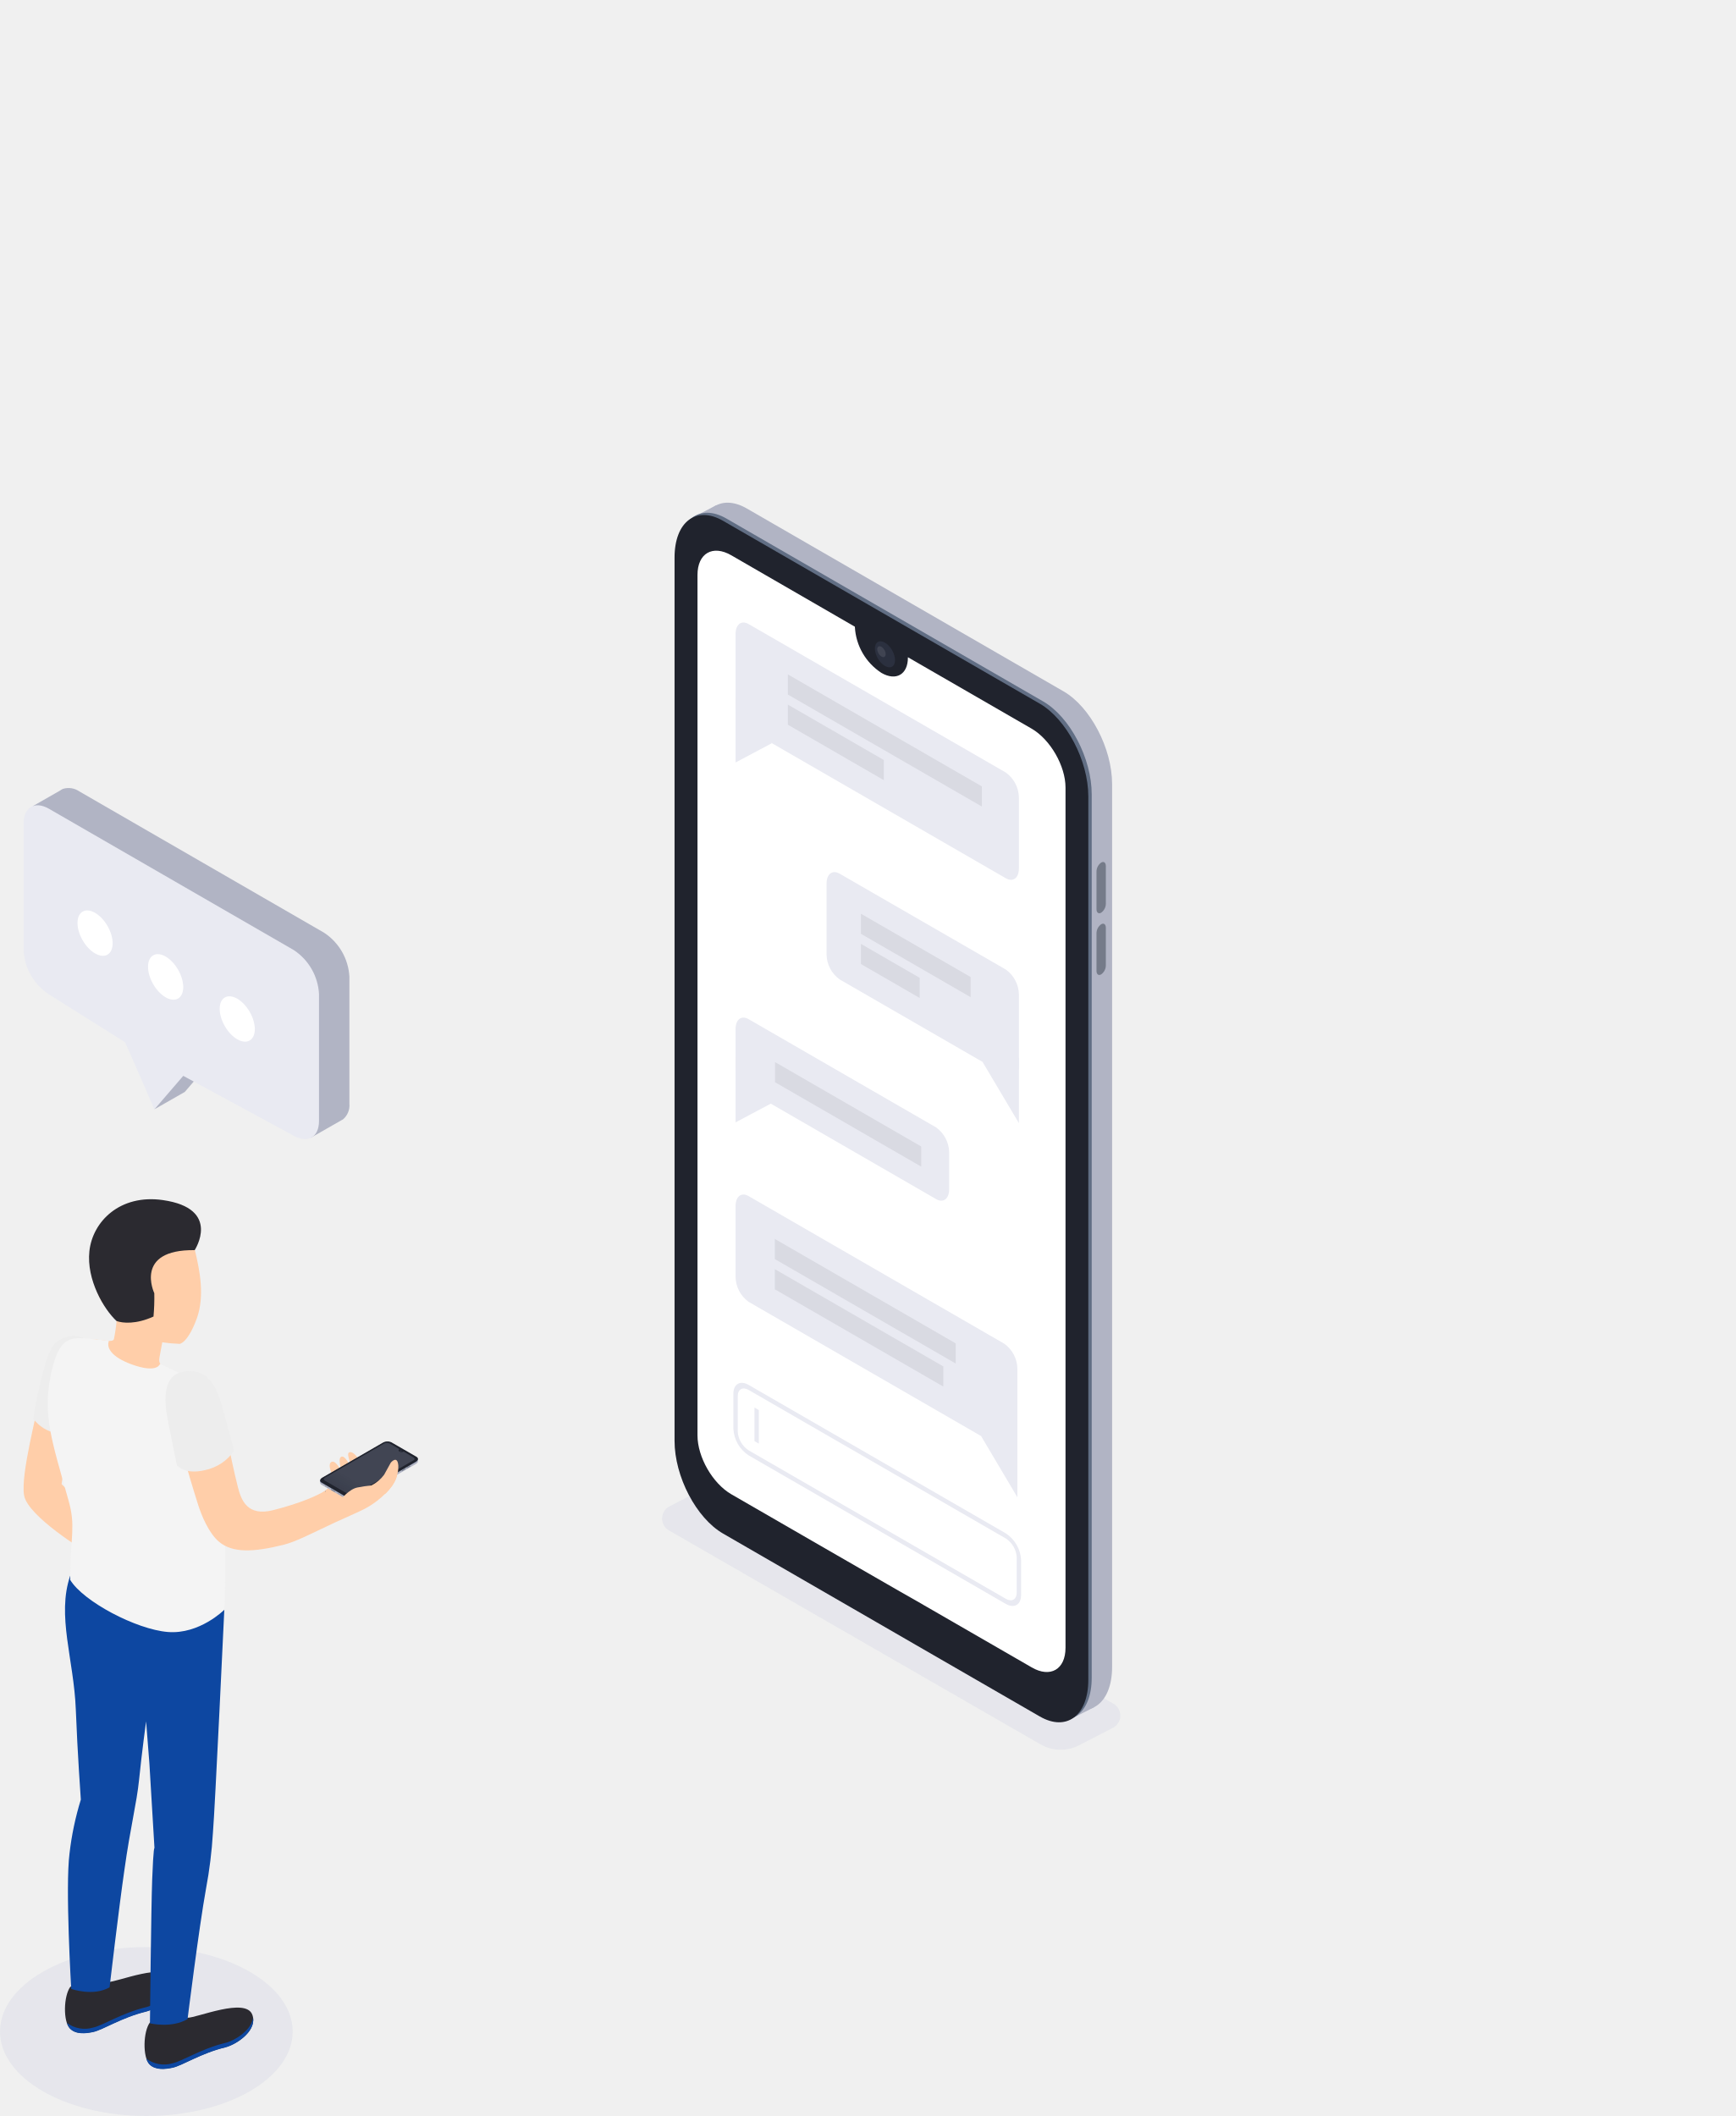
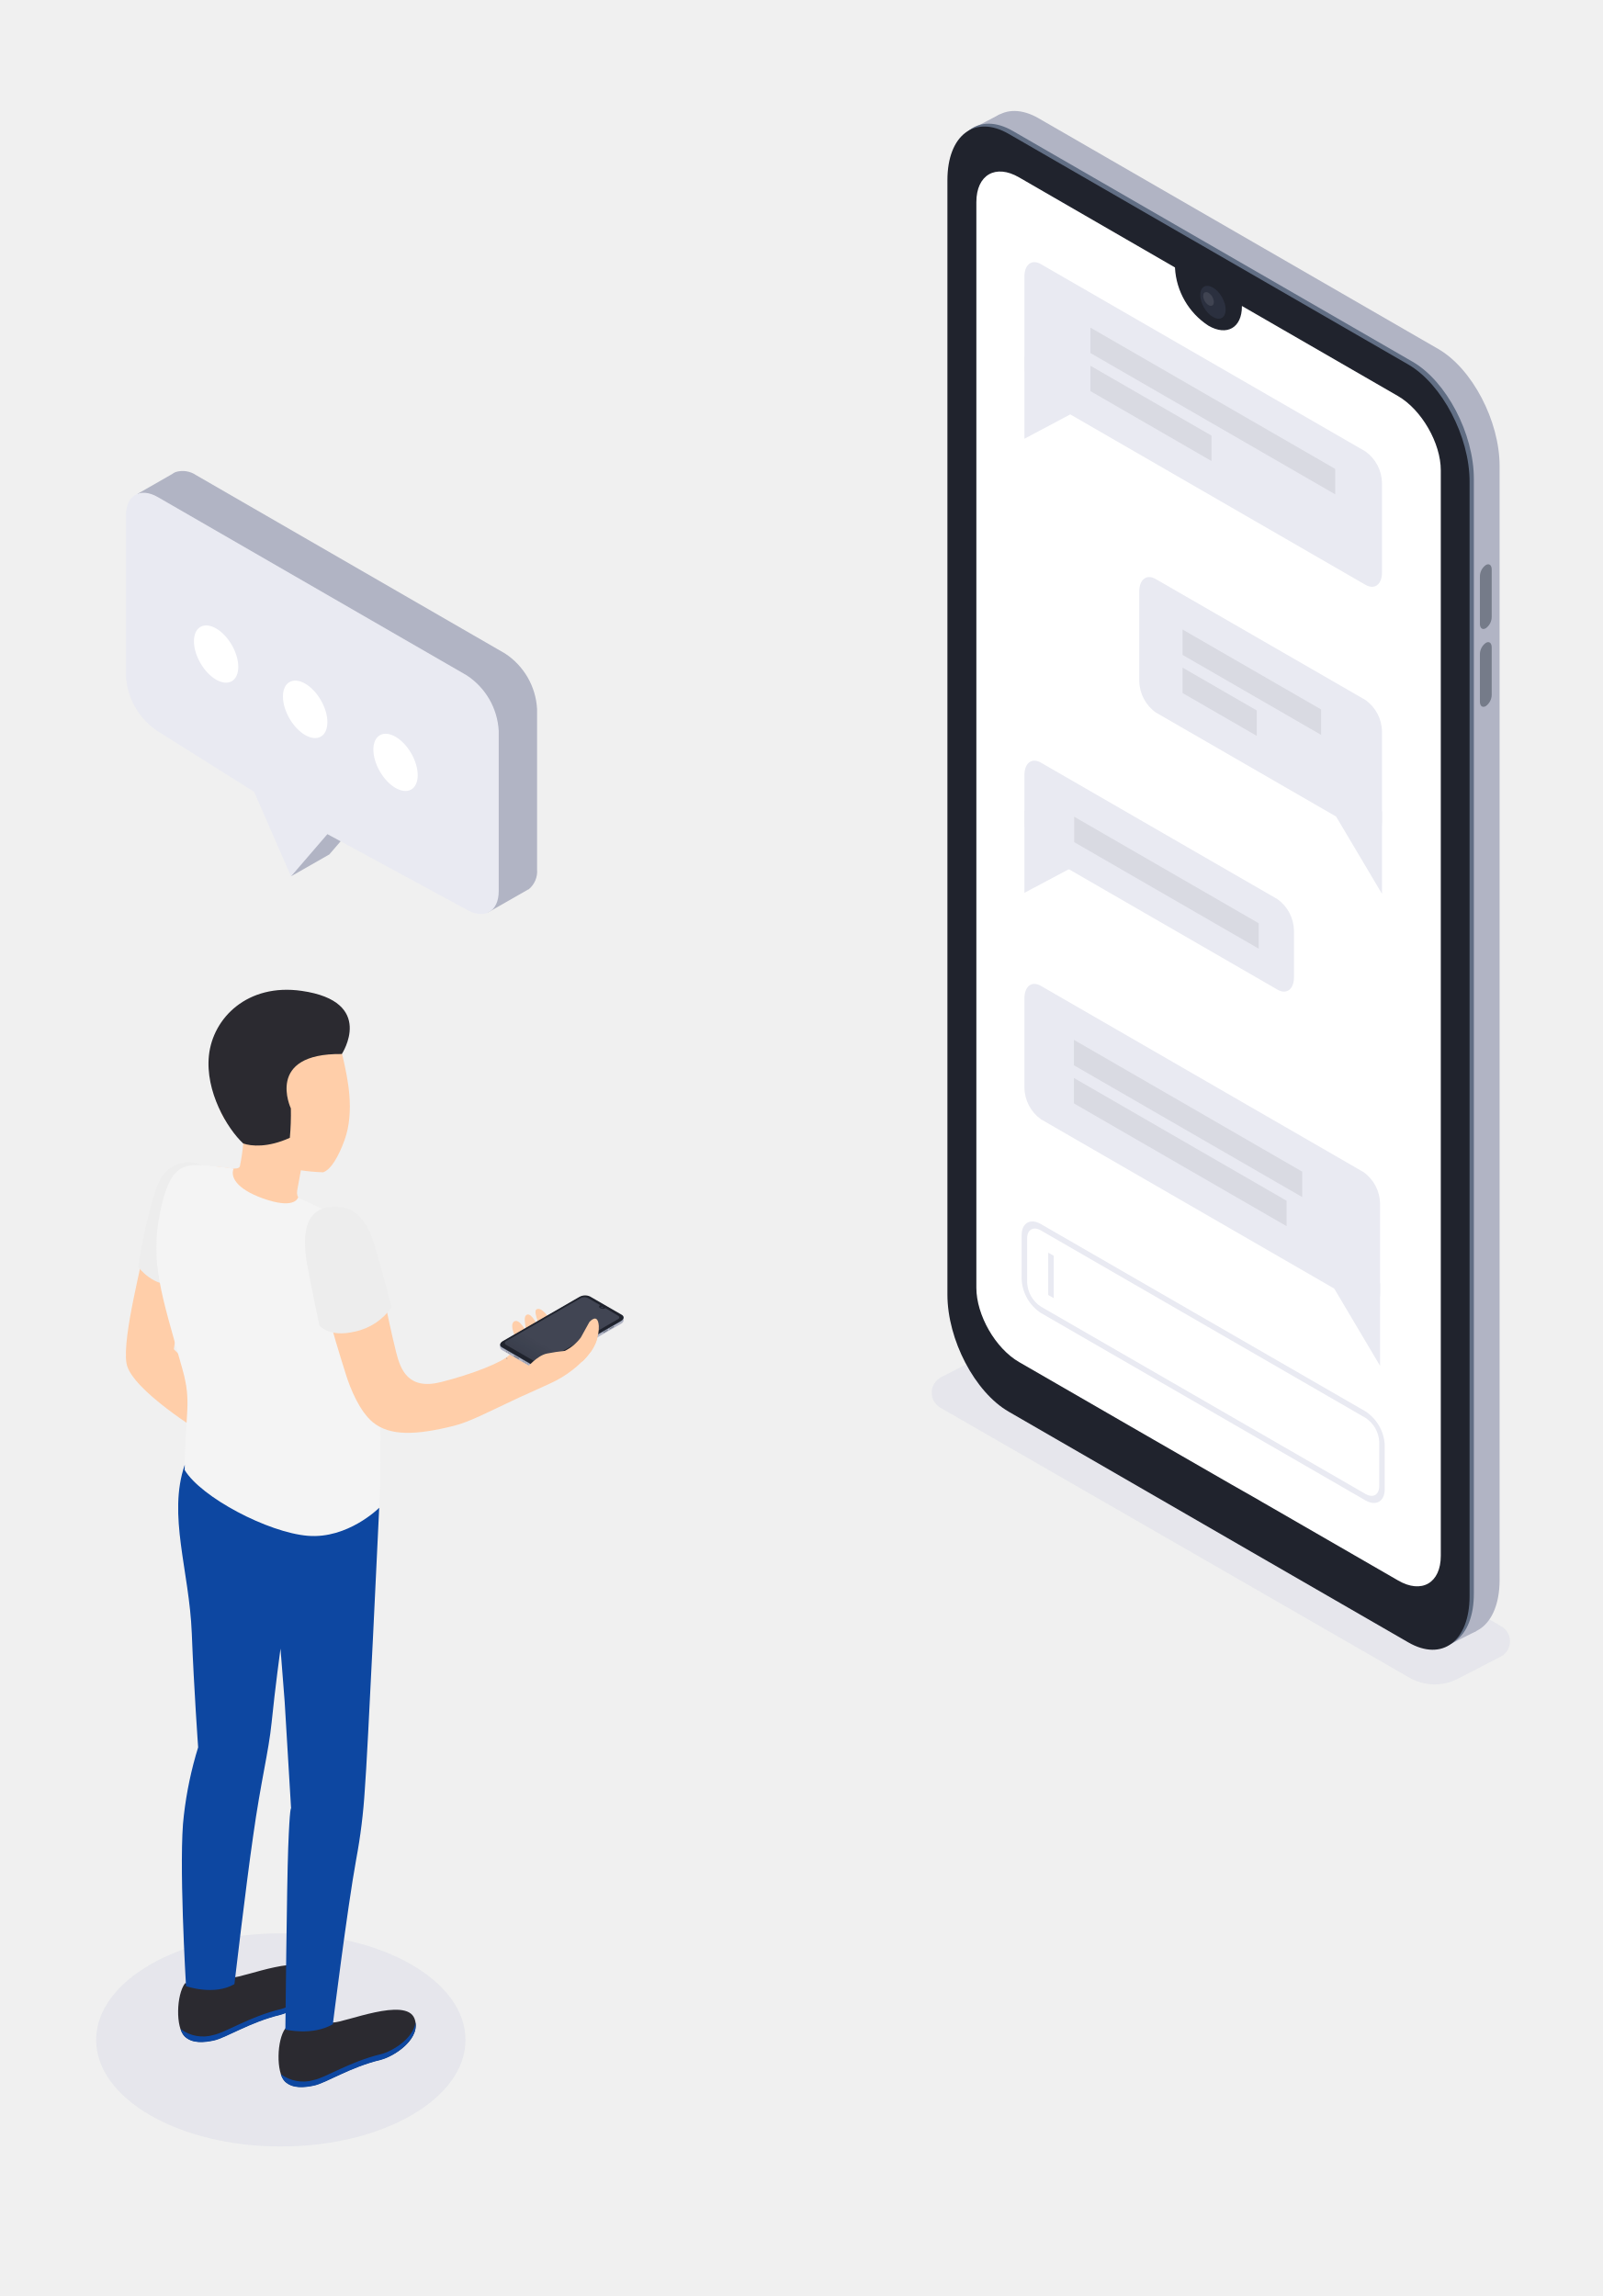
- <svg xmlns="http://www.w3.org/2000/svg" viewBox="0 0 410.07 500">
+ <svg xmlns="http://www.w3.org/2000/svg" width="300" height="430">
  <defs>
-     <style>
-             .cls-1 {
-                 fill: #d6d8e5;
-                 opacity: 0.4;
-             }
- 
-             .cls-2 {
-                 fill: #b1b4c4;
-             }
- 
-             .cls-3 {
-                 fill: #616e84;
-             }
- 
-             .cls-4 {
-                 fill: #20232d;
-             }
- 
-             .cls-5,
-             .cls-7 {
-                 fill: #fff;
-             }
- 
-             .cls-6 {
-                 fill: #2b303f;
-             }
- 
-             .cls-7 {
-                 opacity: 0.1;
-             }
- 
-             .cls-8 {
-                 fill: #757b89;
-             }
- 
-             .cls-9 {
-                 fill: #e9eaf2;
-             }
- 
-             .cls-10 {
-                 fill: #d9dae2;
-             }
- 
-             .cls-11 {
-                 fill: #38226d;
-             }
- 
-             .cls-12 {
-                 fill: #9c73ff;
-             }
- 
-             .cls-13 {
-                 fill: #8c50ff;
-             }
- 
-             .cls-14 {
-                 fill: #ffcea9;
-             }
- 
-             .cls-15 {
-                 fill: #f4f4f4;
-             }
- 
-             .cls-16 {
-                 fill: #3a2c6d;
-             }
- 
-             .cls-17 {
-                 fill: #ededed;
-             }
- 
-             .cls-18 {
-                 fill: #2b2a30;
-             }
- 
-             .cls-19 {
-                 fill: #0d47a1;
-             }
- 
-             .cls-20 {
-                 fill: #0d47a1;
-             }
- 
-             .cls-21 {
-                 opacity: 0.5;
-                 fill: url(#Безымянный_градиент_15);
-             }
- 
-             .cls-22 {
-                 fill: #b1b4c4;
-             }
- 
-             .cls-23 {
-                 fill: #e9eaf2;
-             }
- 
-             .cls-24 {
-                 opacity: 0.2;
-             }
- 
-             .cls-25 {
-                 fill: #dd990e;
-             }
- 
-             .cls-26 {
-                 fill: #f9cb07;
-             }
- 
-             .cls-27 {
-                 fill: #cc8b09;
-             }
- 
-             .cls-28 {
-                 fill: #4399ff;
-             }
- 
-             .cls-29 {
-                 fill: #70b6fc;
-             }
- 
-             .cls-30 {
-                 fill: #efbd9c;
-             }
-         </style>
-     <linearGradient id="Безымянный_градиент_15" x1="-2093.15" y1="3284.72" x2="-2093.15" y2="3269.47" gradientTransform="matrix(0.87, 0.5, -1, 0.58, 5177.07, -498.3)" gradientUnits="userSpaceOnUse">
-       <stop offset="0.21" stop-color="#fff" stop-opacity="0" />
-       <stop offset="1" stop-color="#fff" stop-opacity="0.2" />
+     <linearGradient y2="0.848" x2="0.468" y1="1.565" x1="-0.243" id="Безымянный_градиент_15">
+       <stop stop-opacity="0" stop-color="#fff" offset="0.21" />
+       <stop stop-opacity="0.2" stop-color="#fff" offset="1" />
    </linearGradient>
  </defs>
-   <g id="Слой_2" data-name="Слой 2">
-     <g id="Слой_1-2" data-name="Слой 1">
-       <path class="cls-1" d="M245.87,412.19l-87.81-50.56a3.25,3.25,0,0,1,.13-5.69l11.05-5.69a3.25,3.25,0,0,1,3.1.07l90.76,52.26a3.24,3.24,0,0,1-.13,5.69l-8,4.13A9.48,9.48,0,0,1,245.87,412.19Z" />
-       <path class="cls-2" d="M251.25,402.67l-74.82-43.2C170.09,355.81,165,346,165,337.55V128.83c0-8.45,5.14-12.33,11.48-8.67l74.82,43.2c6.34,3.66,11.48,13.47,11.48,21.92V394C262.73,402.45,257.59,406.33,251.25,402.67Z" />
-       <polygon class="cls-2" points="252.54 406.44 258.47 403.44 252.78 393.69 252.54 406.44" />
-       <polygon class="cls-2" points="163.79 122.24 169.25 119.38 168.15 127.42 163.79 122.24" />
-       <path class="cls-3" d="M246.48,405.06l-74.82-43.2c-6.34-3.66-11.48-13.48-11.48-21.93V131.22c0-8.45,5.14-12.34,11.48-8.68l74.82,43.2c6.34,3.66,11.48,13.48,11.48,21.93V396.38C258,404.83,252.82,408.72,246.48,405.06Z" />
-       <path class="cls-4" d="M257.16,188.2V396.91c0,8.46-5.13,12.34-11.47,8.68l-29.35-16.94-9.12-5.27-36.36-21c-6.34-3.66-11.47-13.47-11.47-21.93V131.75c0-8.46,5.13-12.33,11.47-8.68l74.83,43.2C252,169.93,257.16,179.74,257.16,188.2Z" />
-       <path class="cls-5" d="M251.77,186.08V389.36c0,5.12-3.59,7.2-8,4.63l-23.39-13.5-2.07-1.19-.69-.41L212.54,376l-14.64-8.43h0l-6.07-3.5-2.44-1.41-16.58-9.57c-4.43-2.56-8-8.79-8-13.92V135.86c0-5.12,3.59-7.2,8-4.64L202,148.09v.08A13.83,13.83,0,0,0,208.27,159c3.46,2,6.26.37,6.26-3.61,0,0,0-.06,0-.09l29.22,16.87C248.18,174.73,251.77,181,251.77,186.08Z" />
-       <ellipse class="cls-6" cx="208.28" cy="153.99" rx="1.94" ry="3.35" transform="matrix(0.87, -0.5, 0.5, 0.87, -49.09, 124.78)" />
-       <path class="cls-7" d="M208.28,155.14a2.21,2.21,0,0,1-1-1.72c0-.64.45-.89,1-.58a2.2,2.2,0,0,1,1,1.73C209.27,155.2,208.83,155.46,208.28,155.14Z" />
-       <path class="cls-8" d="M260.2,215.66h0c-.61.36-1.11,0-1.11-.83v-8.9a2.64,2.64,0,0,1,1.11-2.11h0c.61-.36,1.1,0,1.1.83v8.9A2.63,2.63,0,0,1,260.2,215.66Z" />
-       <path class="cls-8" d="M260.2,230.24h0c-.61.36-1.11,0-1.11-.83v-8.9a2.64,2.64,0,0,1,1.11-2.11h0c.61-.36,1.1,0,1.1.83v8.9A2.63,2.63,0,0,1,260.2,230.24Z" />
-       <path class="cls-9" d="M237.67,207.53,176.9,172.44a7.38,7.38,0,0,1-3.09-5.9V149.8c0-2.27,1.38-3.32,3.09-2.33l60.77,35.08a7.43,7.43,0,0,1,3.09,5.91v16.73C240.76,207.47,239.37,208.51,237.67,207.53Z" />
-       <polygon class="cls-9" points="173.81 164.71 173.81 180.17 182.39 175.61 173.81 164.71" />
-       <polygon class="cls-10" points="232 190.58 186.17 164.12 186.17 159.36 232 185.82 232 190.58" />
-       <polygon class="cls-10" points="208.83 184.34 186.17 171.25 186.17 166.5 208.83 179.58 208.83 184.34" />
-       <path class="cls-9" d="M221.19,283.34,176.9,257.77a7.38,7.38,0,0,1-3.09-5.9v-8.71c0-2.27,1.38-3.32,3.09-2.33l44.29,25.57a7.41,7.41,0,0,1,3.09,5.9V281C224.28,283.28,222.89,284.33,221.19,283.34Z" />
-       <polygon class="cls-9" points="173.81 249.75 173.81 265.21 182.39 260.65 173.81 249.75" />
-       <polygon class="cls-10" points="217.68 275.67 183.13 255.72 183.13 250.96 217.68 270.91 217.68 275.67" />
-       <path class="cls-9" d="M198.4,231.43l39.27,22.67c1.7,1,3.09-.06,3.09-2.33V235a7.4,7.4,0,0,0-3.09-5.9L198.4,206.45c-1.71-1-3.09.07-3.09,2.34v16.74A7.4,7.4,0,0,0,198.4,231.43Z" />
-       <polygon class="cls-9" points="240.76 249.94 240.76 265.4 232.17 250.93 240.76 249.94" />
-       <polygon class="cls-10" points="203.42 220.65 229.36 235.63 229.36 230.87 203.42 215.9 203.42 220.65" />
-       <polygon class="cls-10" points="203.42 227.79 217.32 235.82 217.32 231.06 203.42 223.03 203.42 227.79" />
-       <path class="cls-9" d="M176.9,307.62l60.41,34.88c1.71,1,3.09-.06,3.09-2.34V323.43a7.4,7.4,0,0,0-3.09-5.91L176.9,282.64c-1.71-1-3.09.06-3.09,2.34v16.74A7.4,7.4,0,0,0,176.9,307.62Z" />
-       <polygon class="cls-9" points="240.4 338.34 240.4 353.8 231.82 339.33 240.4 338.34" />
-       <polygon class="cls-10" points="183.08 297.51 225.82 322.19 225.82 317.43 183.08 292.75 183.08 297.51" />
-       <polygon class="cls-10" points="183.08 304.65 222.9 327.64 222.9 322.88 183.08 299.89 183.08 304.65" />
-       <path class="cls-9" d="M237.67,379,176.9,343.9a8,8,0,0,1-3.61-6.25v-8.32c0-2.3,1.62-3.23,3.61-2.08l60.77,35.08a8,8,0,0,1,3.6,6.25v8.32C241.27,379.2,239.65,380.13,237.67,379ZM176.9,328.44c-1.42-.82-2.58-.16-2.58,1.48v8.33a5.7,5.7,0,0,0,2.58,4.46l60.77,35.08c1.42.82,2.57.16,2.57-1.48V368a5.69,5.69,0,0,0-2.57-4.46Z" />
-       <polygon class="cls-9" points="179.3 341.12 178.27 340.53 178.27 332.6 179.3 333.19 179.3 341.12" />
-       <g id="Men_2">
-         <ellipse class="cls-1" cx="34.58" cy="480.04" rx="34.58" ry="19.96" />
-         <path id="_Контур_6" data-name="&lt;Контур&gt;" class="cls-14" d="M9.22,330.53c-.39,3.36-4.39,17.85-3.53,22.82s14.55,13.27,14.55,13.27l1.9-8.5-7.59-7.43,2.05-14.08Z" />
-         <path id="_Контур_7" data-name="&lt;Контур&gt;" class="cls-17" d="M19.81,316.24a6,6,0,0,0-7.62,2.31c-2,3.34-4.11,14.78-4.3,16.74,0,0,2.83,3.9,7.07,3.25Z" />
-         <path class="cls-18" d="M35.45,477.85a11.74,11.74,0,0,0,8.86-1.07c2.14.07,13.73-4.89,15.3-.73,1.38,3.65-3.64,7-6.32,7.68-5.85,1.41-10.18,4.33-12.53,4.83-1.75.37-4,.61-5.42-.77C33.67,486.14,33.81,480,35.45,477.85Z" />
-         <path class="cls-19" d="M40.76,487.55c2.35-.5,6.68-3.42,12.53-4.83,2.25-.55,6.12-3,6.51-5.94.52,3.36-4,6.34-6.51,7-5.85,1.41-10.18,4.33-12.53,4.83-1.75.37-4,.61-5.42-.77a3.34,3.34,0,0,1-.76-1.39A7,7,0,0,0,40.76,487.55Z" />
-         <path class="cls-18" d="M16.66,469.41a11.74,11.74,0,0,0,8.86-1.07c2.13.07,13.72-4.89,15.3-.73,1.38,3.65-3.64,7-6.32,7.68-5.85,1.42-10.19,4.33-12.54,4.83-1.75.37-4,.61-5.41-.77C14.87,477.7,15,471.59,16.66,469.41Z" />
-         <path class="cls-19" d="M22,479.11c2.35-.5,6.69-3.42,12.54-4.83,2.24-.55,6.12-3,6.51-5.94.52,3.36-4,6.34-6.51,7-5.85,1.42-10.19,4.33-12.54,4.83-1.75.37-4,.61-5.41-.77a3.47,3.47,0,0,1-.77-1.39A7,7,0,0,0,22,479.11Z" />
-         <path id="_Контур_8" data-name="&lt;Контур&gt;" class="cls-20" d="M16.43,437.93a70,70,0,0,1,2.67-12.69s-.79-10.95-1.19-21.34c-.46-11.78-4.55-22.15-1.32-31.56L53,380.43s-2.2,47-2.69,52.67a105.84,105.84,0,0,1-1.63,13.19c-1.66,9.12-4.36,30.81-4.36,30.81-3.84,2.24-8.89,1-8.89,1s.28-27.44.53-34c.3-8,.54-7.41.54-7.41l-1.2-20-.78-9.94s-1,7.3-1.66,13.82c-.58,5.68-2,10.82-3.48,21.4-1.33,9.18-3.49,27.62-3.49,27.62-3.84,2.23-9.06.38-9.06.38S15.39,445.89,16.43,437.93Z" />
-         <path id="_Контур_9" data-name="&lt;Контур&gt;" class="cls-14" d="M21.74,316.44c2.77.14,4.83.85,5.17,0a36.35,36.35,0,0,0,.64-4.33c-.32-.81-.6-1.67-.6-1.67-3.47-2.14-4.57-5.9-5-10.27-.78-7.48,3.26-14,10.74-14.81,7-.74,12.21,4.21,13.59,11,.74,3.35,2.22,9.68.22,15.19-1.12,3.08-2.56,5.53-4,6a36.65,36.65,0,0,1-4.16-.37h0s-.37,2.07-.63,3.41-.15,2,2.5,3.67-4,5-8.37,4.67-9.26-3-10.61-5.78C19.71,320.05,19.84,316.35,21.74,316.44Z" />
-         <path id="_Контур_10" data-name="&lt;Контур&gt;" class="cls-15" d="M25.74,316.85c-.76,1.92,1.19,4.26,6.39,5.89s5.67-.47,5.67-.47,7.62,3.48,10.1,5.21c3.13,2.18,4.51,8.5,4.93,19.16.49,12.33.53,30.63.12,33.79,0,0-5.83,5.81-13.3,5.2s-20-7.22-23.07-12.32c.08-10.82,1.35-12.58-.4-18.81-4-14.26-6.12-20.1-4.18-29.58,1.61-7.81,3.86-8.78,7-8.71A65.29,65.29,0,0,1,25.74,316.85Z" />
-         <path id="_Контур_11" data-name="&lt;Контур&gt;" class="cls-14" d="M64.56,356.84c-6.12,1.54-7.56-2.32-8.37-5.52-1.94-7.75-3-14.74-4.45-19.14-1.71-5.18-3.5-6-6-7-3-1.18-5.5,1.32-4.52,7.92,1.17,7.8,2.7,13.28,5.61,22.52.77,2.41,2.48,6.69,5,8.76,3.16,2.56,7.92,2.45,15.12.66,3.07-.77,6.44-2.6,12.25-5.31C80.78,359,82,358.5,85,357.1a20.43,20.43,0,0,0,7.68-6c1.57-2.27,1.29-3.72,1-4.23s-.63-.13-1.47.82a16.58,16.58,0,0,1-4.41,4.08s1.94-2,3-3.3a16.72,16.72,0,0,0,2.32-3.78c.55-1.33-.59-3.13-1.46-2.18s-1.28,1.9-2.86,3.8A16.8,16.8,0,0,1,85.91,349a30.65,30.65,0,0,0,2.61-4.21c1-2.05-2.35-1-4.27,1-1.4,1.45-2.59,2.29-2.63,1.89s-2.76,2.53-4.15,4S70.39,355.37,64.56,356.84Z" />
-         <path id="_Контур_12" data-name="&lt;Контур&gt;" class="cls-17" d="M43.45,324.11c4.09-.61,7,1.23,8.79,7.43s3.07,11.29,3.07,11.29a11.12,11.12,0,0,1-6.85,4.55c-4.9,1.18-6.66-1.15-6.66-1.15s-1.36-6.5-2.2-10.92S38.39,324.85,43.45,324.11Z" />
-         <path class="cls-18" d="M46,295.4s6.46-9.83-7.54-11.83c-10.1-1.44-16.59,5.05-17.34,12.09-.72,6.73,3.42,13.71,6.42,16.49,1.46.52,4.6.82,8.73-1.06a50,50,0,0,0,.19-5.51S31.54,295.22,46,295.4Z" />
+   <g>
+     <g data-name="Слой 2" id="Слой_2">
+       <g data-name="Слой 1" id="Слой_1-2">
+         <path id="svg_1" opacity="0.4" fill="#d6d8e5" d="m263.87,314.19l-87.81,-50.56a3.25,3.25 0 0 1 0.13,-5.69l11.05,-5.69a3.25,3.25 0 0 1 3.1,0.07l90.76,52.26a3.24,3.24 0 0 1 -0.13,5.69l-8,4.13a9.48,9.48 0 0 1 -9.1,-0.21z" class="cls-1" />
+         <path id="svg_2" fill="#b1b4c4" d="m269.25,304.67l-74.82,-43.2c-6.34,-3.66 -11.43,-13.47 -11.43,-21.92l0,-208.72c0,-8.45 5.14,-12.33 11.48,-8.67l74.82,43.2c6.34,3.66 11.48,13.47 11.48,21.92l0,208.72c-0.05,8.45 -5.19,12.33 -11.53,8.67z" class="cls-2" />
+         <polygon id="svg_3" fill="#b1b4c4" points="270.54,308.44 276.47,305.44 270.78,295.69 270.54,308.44 " class="cls-2" />
+         <polygon id="svg_4" fill="#b1b4c4" points="181.79,24.24 187.25,21.38 186.15,29.42 181.79,24.24 " class="cls-2" />
+         <path id="svg_5" fill="#616e84" d="m264.48,307.06l-74.82,-43.2c-6.34,-3.66 -11.48,-13.48 -11.48,-21.93l0,-208.71c0,-8.45 5.14,-12.34 11.48,-8.68l74.82,43.2c6.34,3.66 11.48,13.48 11.48,21.93l0,208.71c0.04,8.45 -5.14,12.34 -11.48,8.68z" class="cls-3" />
+         <path id="svg_6" fill="#20232d" d="m275.16,90.2l0,208.71c0,8.46 -5.13,12.34 -11.47,8.68l-29.35,-16.94l-9.12,-5.27l-36.36,-21c-6.34,-3.66 -11.47,-13.47 -11.47,-21.93l0,-208.7c0,-8.46 5.13,-12.33 11.47,-8.68l74.83,43.2c6.31,3.66 11.47,13.47 11.47,21.93z" class="cls-4" />
+         <path id="svg_7" fill="#fff" d="m269.77,88.08l0,203.28c0,5.12 -3.59,7.2 -8,4.63l-23.39,-13.5l-2.07,-1.19l-0.69,-0.41l-5.08,-2.89l-14.64,-8.43l0,0l-6.07,-3.5l-2.44,-1.41l-16.58,-9.57c-4.43,-2.56 -8,-8.79 -8,-13.92l0,-203.31c0,-5.12 3.59,-7.2 8,-4.64l29.19,16.87l0,0.08a13.83,13.83 0 0 0 6.27,10.83c3.46,2 6.26,0.37 6.26,-3.61c0,0 0,-0.06 0,-0.09l29.22,16.87c4.43,2.56 8.02,8.83 8.02,13.91z" class="cls-5" />
+         <ellipse id="svg_8" fill="#2b303f" transform="matrix(0.87, -0.5, 0.5, 0.87, -49.09, 124.78)" ry="3.35" rx="1.94" cy="78.253" cx="272.497" class="cls-6" />
+         <path id="svg_9" opacity="0.1" fill="#fff" d="m226.28,57.14a2.21,2.21 0 0 1 -1,-1.72c0,-0.64 0.45,-0.89 1,-0.58a2.2,2.2 0 0 1 1,1.73c-0.01,0.63 -0.45,0.89 -1,0.57z" class="cls-7" />
+         <path id="svg_10" fill="#757b89" d="m278.2,117.66l0,0c-0.61,0.36 -1.11,0 -1.11,-0.83l0,-8.9a2.64,2.64 0 0 1 1.11,-2.11l0,0c0.61,-0.36 1.1,0 1.1,0.83l0,8.9a2.63,2.63 0 0 1 -1.1,2.11z" class="cls-8" />
+         <path id="svg_11" fill="#757b89" d="m278.2,132.24l0,0c-0.61,0.36 -1.11,0 -1.11,-0.83l0,-8.9a2.64,2.64 0 0 1 1.11,-2.11l0,0c0.61,-0.36 1.1,0 1.1,0.83l0,8.9a2.63,2.63 0 0 1 -1.1,2.11z" class="cls-8" />
+         <path id="svg_12" fill="#e9eaf2" d="m255.67,109.53l-60.77,-35.09a7.38,7.38 0 0 1 -3.09,-5.9l0,-16.74c0,-2.27 1.38,-3.32 3.09,-2.33l60.77,35.08a7.43,7.43 0 0 1 3.09,5.91l0,16.73c0,2.28 -1.39,3.32 -3.09,2.34z" class="cls-9" />
+         <polygon id="svg_13" fill="#e9eaf2" points="191.81,66.71 191.81,82.17 200.39,77.61 191.81,66.71 " class="cls-9" />
+         <polygon id="svg_14" fill="#d9dae2" points="250,92.58 204.17,66.12 204.17,61.36 250,87.82 250,92.58 " class="cls-10" />
+         <polygon id="svg_15" fill="#d9dae2" points="226.83,86.34 204.17,73.25 204.17,68.5 226.83,81.58 226.83,86.34 " class="cls-10" />
+         <path id="svg_16" fill="#e9eaf2" d="m239.19,185.34l-44.29,-25.57a7.38,7.38 0 0 1 -3.09,-5.9l0,-8.71c0,-2.27 1.38,-3.32 3.09,-2.33l44.29,25.57a7.41,7.41 0 0 1 3.09,5.9l0,8.7c0,2.28 -1.39,3.33 -3.09,2.34z" class="cls-9" />
+         <polygon id="svg_17" fill="#e9eaf2" points="191.81,151.75 191.81,167.21 200.39,162.65 191.81,151.75 " class="cls-9" />
+         <polygon id="svg_18" fill="#d9dae2" points="235.68,177.67 201.13,157.72 201.13,152.96 235.68,172.91 235.68,177.67 " class="cls-10" />
+         <path id="svg_19" fill="#e9eaf2" d="m216.4,133.43l39.27,22.67c1.7,1 3.09,-0.06 3.09,-2.33l0,-16.77a7.4,7.4 0 0 0 -3.09,-5.9l-39.27,-22.65c-1.71,-1 -3.09,0.07 -3.09,2.34l0,16.74a7.4,7.4 0 0 0 3.09,5.9z" class="cls-9" />
+         <polygon id="svg_20" fill="#e9eaf2" points="258.76,151.94 258.76,167.4 250.17,152.93 258.76,151.94 " class="cls-9" />
+         <polygon id="svg_21" fill="#d9dae2" points="221.42,122.65 247.36,137.63 247.36,132.87 221.42,117.9 221.42,122.65 " class="cls-10" />
+         <polygon id="svg_22" fill="#d9dae2" points="221.42,129.79 235.32,137.82 235.32,133.06 221.42,125.03 221.42,129.79 " class="cls-10" />
+         <path id="svg_23" fill="#e9eaf2" d="m194.9,209.62l60.41,34.88c1.71,1 3.09,-0.06 3.09,-2.34l0,-16.73a7.4,7.4 0 0 0 -3.09,-5.91l-60.41,-34.88c-1.71,-1 -3.09,0.06 -3.09,2.34l0,16.74a7.4,7.4 0 0 0 3.09,5.9z" class="cls-9" />
+         <polygon id="svg_24" fill="#e9eaf2" points="258.4,240.34 258.4,255.8 249.82,241.33 258.4,240.34 " class="cls-9" />
+         <polygon id="svg_25" fill="#d9dae2" points="201.08,199.51 243.82,224.19 243.82,219.43 201.08,194.75 201.08,199.51 " class="cls-10" />
+         <polygon id="svg_26" fill="#d9dae2" points="201.08,206.65 240.9,229.64 240.9,224.88 201.08,201.89 201.08,206.65 " class="cls-10" />
+         <path id="svg_27" fill="#e9eaf2" d="m255.67,281l-60.77,-35.1a8,8 0 0 1 -3.61,-6.25l0,-8.32c0,-2.3 1.62,-3.23 3.61,-2.08l60.77,35.08a8,8 0 0 1 3.6,6.25l0,8.32c0,2.3 -1.62,3.23 -3.6,2.1zm-60.77,-50.56c-1.42,-0.82 -2.58,-0.16 -2.58,1.48l0,8.33a5.7,5.7 0 0 0 2.58,4.46l60.77,35.08c1.42,0.82 2.57,0.16 2.57,-1.48l0,-8.31a5.69,5.69 0 0 0 -2.57,-4.46l-60.77,-35.1z" class="cls-9" />
+         <polygon id="svg_28" fill="#e9eaf2" points="197.3,243.12 196.27,242.53 196.27,234.6 197.3,235.19 197.3,243.12 " class="cls-9" />
+         <g id="Men_2">
+           <ellipse id="svg_29" opacity="0.4" fill="#d6d8e5" ry="19.96" rx="34.58" cy="382.04" cx="52.58" class="cls-1" />
+           <path fill="#ffcea9" d="m27.22,232.53c-0.39,3.36 -4.39,17.85 -3.53,22.82s14.55,13.27 14.55,13.27l1.9,-8.5l-7.59,-7.43l2.05,-14.08l-7.38,-6.08z" class="cls-14" data-name="&lt;Контур&gt;" id="_Контур_6" />
+           <path fill="#ededed" d="m37.81,218.24a6,6 0 0 0 -7.62,2.31c-2,3.34 -4.11,14.78 -4.3,16.74c0,0 2.83,3.9 7.07,3.25l4.85,-22.3z" class="cls-17" data-name="&lt;Контур&gt;" id="_Контур_7" />
+           <path id="svg_30" fill="#2b2a30" d="m53.45,379.85a11.74,11.74 0 0 0 8.86,-1.07c2.14,0.07 13.73,-4.89 15.3,-0.73c1.38,3.65 -3.64,7 -6.32,7.68c-5.85,1.41 -10.18,4.33 -12.53,4.83c-1.75,0.37 -4,0.61 -5.42,-0.77c-1.67,-1.65 -1.53,-7.79 0.11,-9.94z" class="cls-18" />
+           <path id="svg_31" fill="#0d47a1" d="m58.76,389.55c2.35,-0.5 6.68,-3.42 12.53,-4.83c2.25,-0.55 6.12,-3 6.51,-5.94c0.52,3.36 -4,6.34 -6.51,7c-5.85,1.41 -10.18,4.33 -12.53,4.83c-1.75,0.37 -4,0.61 -5.42,-0.77a3.34,3.34 0 0 1 -0.76,-1.39a7,7 0 0 0 6.18,1.1z" class="cls-19" />
+           <path id="svg_32" fill="#2b2a30" d="m34.66,371.41a11.74,11.74 0 0 0 8.86,-1.07c2.13,0.07 13.72,-4.89 15.3,-0.73c1.38,3.65 -3.64,7 -6.32,7.68c-5.85,1.42 -10.19,4.33 -12.54,4.83c-1.75,0.37 -4,0.61 -5.41,-0.77c-1.68,-1.65 -1.55,-7.76 0.11,-9.94z" class="cls-18" />
+           <path id="svg_33" fill="#0d47a1" d="m40,381.11c2.35,-0.5 6.69,-3.42 12.54,-4.83c2.24,-0.55 6.12,-3 6.51,-5.94c0.52,3.36 -4,6.34 -6.51,7c-5.85,1.42 -10.19,4.33 -12.54,4.83c-1.75,0.37 -4,0.61 -5.41,-0.77a3.47,3.47 0 0 1 -0.77,-1.39a7,7 0 0 0 6.18,1.1z" class="cls-19" />
+           <path fill="#0d47a1" d="m34.43,339.93a70,70 0 0 1 2.67,-12.69s-0.79,-10.95 -1.19,-21.34c-0.46,-11.78 -4.55,-22.15 -1.32,-31.56l36.41,8.09s-2.2,47 -2.69,52.67a105.84,105.84 0 0 1 -1.63,13.19c-1.66,9.12 -4.36,30.81 -4.36,30.81c-3.84,2.24 -8.89,1 -8.89,1s0.28,-27.44 0.53,-34c0.3,-8 0.54,-7.41 0.54,-7.41l-1.2,-20l-0.78,-9.94s-1,7.3 -1.66,13.82c-0.58,5.68 -2,10.82 -3.48,21.4c-1.33,9.18 -3.49,27.62 -3.49,27.62c-3.84,2.23 -9.06,0.38 -9.06,0.38s-1.44,-24.08 -0.4,-32.04z" class="cls-20" data-name="&lt;Контур&gt;" id="_Контур_8" />
+           <path fill="#ffcea9" d="m39.74,218.44c2.77,0.14 4.83,0.85 5.17,0a36.35,36.35 0 0 0 0.64,-4.33c-0.32,-0.81 -0.6,-1.67 -0.6,-1.67c-3.47,-2.14 -4.57,-5.9 -5,-10.27c-0.78,-7.48 3.26,-14 10.74,-14.81c7,-0.74 12.21,4.21 13.59,11c0.74,3.35 2.22,9.68 0.22,15.19c-1.12,3.08 -2.56,5.53 -4,6a36.65,36.65 0 0 1 -4.16,-0.37l0,0s-0.37,2.07 -0.63,3.41s-0.15,2 2.5,3.67s-4,5 -8.37,4.67s-9.26,-3 -10.61,-5.78c-1.52,-3.1 -1.39,-6.8 0.51,-6.71z" class="cls-14" data-name="&lt;Контур&gt;" id="_Контур_9" />
+           <path fill="#f4f4f4" d="m43.74,218.85c-0.76,1.92 1.19,4.26 6.39,5.89s5.67,-0.47 5.67,-0.47s7.62,3.48 10.1,5.21c3.13,2.18 4.51,8.5 4.93,19.16c0.49,12.33 0.53,30.63 0.12,33.79c0,0 -5.83,5.81 -13.3,5.2s-20,-7.22 -23.07,-12.32c0.08,-10.82 1.35,-12.58 -0.4,-18.81c-4,-14.26 -6.12,-20.1 -4.18,-29.58c1.61,-7.81 3.86,-8.78 7,-8.71a65.29,65.29 0 0 1 6.74,0.64z" class="cls-15" data-name="&lt;Контур&gt;" id="_Контур_10" />
+           <path fill="#ffcea9" d="m82.56,258.84c-6.12,1.54 -7.56,-2.32 -8.37,-5.52c-1.94,-7.75 -3,-14.74 -4.45,-19.14c-1.71,-5.18 -3.5,-6 -6,-7c-3,-1.18 -5.5,1.32 -4.52,7.92c1.17,7.8 2.7,13.28 5.61,22.52c0.77,2.41 2.48,6.69 5,8.76c3.16,2.56 7.92,2.45 15.12,0.66c3.07,-0.77 6.44,-2.6 12.25,-5.31c1.58,-0.73 2.8,-1.23 5.8,-2.63a20.43,20.43 0 0 0 7.68,-6c1.57,-2.27 1.29,-3.72 1,-4.23s-0.63,-0.13 -1.47,0.82a16.58,16.58 0 0 1 -4.41,4.08s1.94,-2 3,-3.3a16.72,16.72 0 0 0 2.32,-3.78c0.55,-1.33 -0.59,-3.13 -1.46,-2.18s-1.28,1.9 -2.86,3.8a16.8,16.8 0 0 1 -2.89,2.69a30.65,30.65 0 0 0 2.61,-4.21c1,-2.05 -2.35,-1 -4.27,1c-1.4,1.45 -2.59,2.29 -2.63,1.89s-2.76,2.53 -4.15,4s-7.08,3.69 -12.91,5.16z" class="cls-14" data-name="&lt;Контур&gt;" id="_Контур_11" />
+           <path fill="#ededed" d="m61.45,226.11c4.09,-0.61 7,1.23 8.79,7.43s3.07,11.29 3.07,11.29a11.12,11.12 0 0 1 -6.85,4.55c-4.9,1.18 -6.66,-1.15 -6.66,-1.15s-1.36,-6.5 -2.2,-10.92s-1.21,-10.46 3.85,-11.2z" class="cls-17" data-name="&lt;Контур&gt;" id="_Контур_12" />
+           <path id="svg_34" fill="#2b2a30" d="m64,197.4s6.46,-9.83 -7.54,-11.83c-10.1,-1.44 -16.59,5.05 -17.34,12.09c-0.72,6.73 3.42,13.71 6.42,16.49c1.46,0.52 4.6,0.82 8.73,-1.06a50,50 0 0 0 0.19,-5.51s-4.92,-10.36 9.54,-10.18z" class="cls-18" />
+         </g>
+         <path id="svg_35" fill="#ffcea9" d="m96.82,251.11s-1.59,-2.89 -0.58,-3.61s2.45,2 2.74,3.05s-0.11,-0.32 -0.11,-0.32s-1.09,-3.27 -0.38,-3.9s1.66,0.77 2.61,2.82s0.23,-0.17 0.23,-0.17s-1.57,-3.28 -0.9,-3.74c0.9,-0.6 2.38,1.34 3.26,3.09s-1.18,3.83 -1.18,3.83l-5.69,-1.05z" class="cls-14" />
+         <g id="Mobile">
+           <path id="svg_36" fill="#b1b4c4" d="m99.89,256.28l-5.89,-3.43c-0.51,-0.29 -0.44,-0.79 0.14,-1.13l14.34,-8.28a2.19,2.19 0 0 1 2,-0.08l5.94,3.43c0.5,0.29 0.44,0.8 -0.14,1.13l-14.43,8.28a2.16,2.16 0 0 1 -1.96,0.08z" class="cls-2" />
+           <polygon id="svg_37" fill="#b1b4c4" points="93.61,252.36 93.61,251.81 94.25,252.05 93.61,252.36 " class="cls-2" />
+           <polygon id="svg_38" fill="#b1b4c4" points="116.67,247.26 116.67,246.74 116.16,247.06 116.67,247.26 " class="cls-2" />
+           <path id="svg_39" fill="#616e84" d="m99.89,255.82l-5.89,-3.43c-0.51,-0.29 -0.44,-0.8 0.14,-1.13l14.29,-8.26a2.16,2.16 0 0 1 2,-0.08l5.94,3.43c0.5,0.29 0.44,0.79 -0.14,1.13l-14.34,8.28a2.19,2.19 0 0 1 -2,0.06z" class="cls-3" />
+           <ellipse id="svg_40" fill="#757b89" transform="matrix(0.87, -0.5, 0.5, 0.87, -165.24, 85.34)" ry="0.11" rx="0.06" cy="275.263" cx="140.827" class="cls-8" />
+           <ellipse id="svg_41" fill="#757b89" transform="rotate(-30, -147.29, -12.5)" ry="0.11" rx="0.06" cy="338.66" cx="-70.39" class="cls-8" />
+           <ellipse id="svg_42" fill="#757b89" transform="rotate(-30, -147.33, -12.33)" ry="0.11" rx="0.06" cy="339" cx="-70.15" class="cls-8" />
+           <ellipse id="svg_43" fill="#757b89" transform="rotate(-30, -147.37, -12.17)" ry="0.11" rx="0.06" cy="339.32" cx="-69.9" class="cls-8" />
+           <ellipse id="svg_44" fill="#757b89" transform="rotate(-30, -147.75, -10.75)" ry="0.11" rx="0.06" cy="342.16" cx="-67.83" class="cls-8" />
+           <ellipse id="svg_45" fill="#757b89" transform="rotate(-30, -147.8, -10.59)" ry="0.11" rx="0.06" cy="342.49" cx="-67.59" class="cls-8" />
+           <ellipse id="svg_46" fill="#757b89" transform="rotate(-30, -147.84, -10.42)" ry="0.11" rx="0.06" cy="342.82" cx="-67.35" class="cls-8" />
+           <ellipse id="svg_47" fill="#757b89" transform="rotate(-30, -147.89, -10.26)" ry="0.11" rx="0.06" cy="343.15" cx="-67.11" class="cls-8" />
+           <path id="svg_48" fill="#757b89" d="m97.09,254.55l-0.79,-0.45a0.23,0.23 0 0 1 -0.09,-0.18l0,0c0,-0.06 0,-0.09 0.09,-0.06l0.79,0.45a0.21,0.21 0 0 1 0.09,0.17l0,0c0,0.07 -0.04,0.1 -0.09,0.07z" class="cls-8" />
+           <path id="svg_49" fill="#757b89" d="m114.87,248.56l-0.73,0.42s-0.08,0 -0.08,-0.06l0,0a0.23,0.23 0 0 1 0.08,-0.16l0.73,-0.42s0.09,0 0.09,0.06l0,0a0.19,0.19 0 0 1 -0.09,0.16z" class="cls-8" />
+           <path id="svg_50" fill="#757b89" d="m113.75,249.21l-0.73,0.42s-0.08,0 -0.08,-0.06l0,0a0.19,0.19 0 0 1 0.08,-0.16l0.73,-0.42s0.09,0 0.09,0.06l0,0a0.2,0.2 0 0 1 -0.09,0.16z" class="cls-8" />
+           <path id="svg_51" fill="#20232d" d="m99.89,255.74l-5.89,-3.43c-0.51,-0.29 -0.44,-0.8 0.14,-1.14l14.34,-8.28a2.19,2.19 0 0 1 2,-0.08l5.94,3.43c0.5,0.29 0.44,0.8 -0.14,1.13l-14.34,8.28a2.17,2.17 0 0 1 -2.05,0.09z" class="cls-4" />
+           <path id="svg_52" fill="#2b303f" d="m115.69,246.38l-2.31,-1.38l0,0a1.08,1.08 0 0 1 -1,0c-0.28,-0.16 -0.28,-0.41 0,-0.57l0,0l-2.31,-1.34a1.44,1.44 0 0 0 -1.28,0l-14,8.06c-0.35,0.21 -0.35,0.54 0,0.74l5.63,3.25a1.42,1.42 0 0 0 1.27,0l14,-8.07c0.36,-0.16 0.36,-0.49 0,-0.69z" class="cls-6" />
+           <path id="svg_53" fill="url(#Безымянный_градиент_15)" opacity="0.5" d="m115.69,246.38l-2.31,-1.38l0,0a1.08,1.08 0 0 1 -1,0c-0.28,-0.16 -0.28,-0.41 0,-0.57l0,0l-2.31,-1.34a1.44,1.44 0 0 0 -1.28,0l-14,8.06c-0.35,0.21 -0.35,0.54 0,0.74l5.63,3.25a1.42,1.42 0 0 0 1.27,0l14,-8.07c0.36,-0.16 0.36,-0.49 0,-0.69z" class="cls-21" />
+           <ellipse id="svg_54" fill="#2b303f" ry="0.15" rx="0.27" cy="244.84" cx="112.72" class="cls-6" />
+           <path id="svg_55" opacity="0.1" fill="#fff" d="m112.64,244.89s0,-0.07 0,-0.09a0.15,0.15 0 0 1 0.16,0s0,0.06 0,0.09a0.22,0.22 0 0 1 -0.16,0z" class="cls-7" />
+         </g>
+         <path id="svg_56" fill="#ffcea9" d="m109.12,254.91s3.14,-2.83 3,-6.58c-0.19,-2.61 -1.77,-0.73 -1.77,-0.73l-1.59,2.88a8.44,8.44 0 0 1 -3,2.52a33.09,33.09 0 0 0 -3.32,0.49c-1.95,0.38 -3.89,2.82 -3.89,2.82l2.45,1.93l8.12,-3.33z" class="cls-14" />
+         <path id="svg_57" fill="#b1b4c4" d="m94.55,122.38l-57.81,-33.38a4.49,4.49 0 0 0 -3.85,-0.6l0,0a3,3 0 0 0 -0.69,0.4l-6.45,3.69l5,5.87l0,24.1a13.29,13.29 0 0 0 6,10.41l18,11.31l4.89,11.21l-5.15,8.73l7.17,-4.1l6.81,-7.91l21.73,11.77l1.17,7l7.32,-4.18l0.2,-0.12l0.07,0l0,0a4.35,4.35 0 0 0 1.6,-3.79l0,-30a13.29,13.29 0 0 0 -6.01,-10.41z" class="cls-22" />
+         <path id="svg_58" fill="#e9eaf2" d="m87.39,126.48l-57.81,-33.37c-3.32,-1.92 -6,-0.37 -6,3.46l0,30a13.29,13.29 0 0 0 6,10.41l18,11.32l6.91,15.83l6.81,-7.91l26.08,14.14c3.32,1.91 6,0.36 6,-3.47l0,-30a13.29,13.29 0 0 0 -5.99,-10.41z" class="cls-23" />
+         <ellipse id="svg_59" fill="#fff" transform="rotate(-30, 48.8, 80.81)" ry="5.87" rx="3.39" cy="112.74" cx="20.74" class="cls-5" />
+         <ellipse id="svg_60" fill="#fff" transform="matrix(0.87, -0.5, 0.5, 0.87, 28.14, 188.73)" ry="5.87" rx="3.39" cy="-33.887" cx="52.807" class="cls-5" />
+         <ellipse id="svg_61" fill="#fff" transform="rotate(-30, 43.49, 100.65)" ry="5.87" rx="3.39" cy="152.42" cx="48.9" class="cls-5" />
      </g>
-       <path class="cls-14" d="M78.82,349.11s-1.59-2.89-.58-3.61,2.45,2,2.74,3.05-.11-.32-.11-.32-1.09-3.27-.38-3.9,1.66.77,2.61,2.82.23-.17.23-.17-1.57-3.28-.9-3.74c.9-.6,2.38,1.34,3.26,3.09s-1.18,3.83-1.18,3.83Z" />
-       <g id="Mobile">
-         <path class="cls-2" d="M81.89,354.28,76,350.85c-.51-.29-.44-.79.14-1.13l14.34-8.28a2.19,2.19,0,0,1,2-.08l5.94,3.43c.5.29.44.8-.14,1.13L83.85,354.2A2.16,2.16,0,0,1,81.89,354.28Z" />
-         <polygon class="cls-2" points="75.61 350.36 75.61 349.81 76.25 350.05 75.61 350.36" />
-         <polygon class="cls-2" points="98.67 345.26 98.67 344.74 98.16 345.06 98.67 345.26" />
-         <path class="cls-3" d="M81.89,353.82,76,350.39c-.51-.29-.44-.8.14-1.13L90.43,341a2.16,2.16,0,0,1,2-.08l5.94,3.43c.5.29.44.79-.14,1.13l-14.34,8.28A2.19,2.19,0,0,1,81.89,353.82Z" />
-         <ellipse class="cls-8" cx="76.61" cy="351" rx="0.06" ry="0.11" transform="matrix(0.87, -0.5, 0.5, 0.87, -165.24, 85.34)" />
-         <ellipse class="cls-8" cx="76.9" cy="351.16" rx="0.06" ry="0.11" transform="translate(-165.29 85.5) rotate(-30)" />
-         <ellipse class="cls-8" cx="77.18" cy="351.33" rx="0.06" ry="0.11" transform="translate(-165.33 85.67) rotate(-30)" />
-         <ellipse class="cls-8" cx="77.47" cy="351.49" rx="0.06" ry="0.11" transform="translate(-165.37 85.83) rotate(-30)" />
-         <ellipse class="cls-8" cx="79.92" cy="352.91" rx="0.06" ry="0.11" transform="translate(-165.75 87.25) rotate(-30)" />
-         <ellipse class="cls-8" cx="80.21" cy="353.08" rx="0.06" ry="0.11" transform="translate(-165.8 87.41) rotate(-30)" />
-         <ellipse class="cls-8" cx="80.49" cy="353.24" rx="0.06" ry="0.11" transform="translate(-165.84 87.58) rotate(-30)" />
-         <ellipse class="cls-8" cx="80.78" cy="353.41" rx="0.06" ry="0.11" transform="translate(-165.89 87.74) rotate(-30)" />
-         <path class="cls-8" d="M79.09,352.55l-.79-.45a.23.23,0,0,1-.09-.18h0c0-.06,0-.09.09-.06l.79.45a.21.21,0,0,1,.09.17h0C79.18,352.55,79.14,352.58,79.09,352.55Z" />
-         <path class="cls-8" d="M96.87,346.56l-.73.42s-.08,0-.08-.06h0a.23.23,0,0,1,.08-.16l.73-.42s.09,0,.09.06h0A.19.19,0,0,1,96.87,346.56Z" />
-         <path class="cls-8" d="M95.75,347.21l-.73.42s-.08,0-.08-.06h0a.19.19,0,0,1,.08-.16l.73-.42s.09,0,.09.06h0A.2.2,0,0,1,95.75,347.21Z" />
-         <path class="cls-4" d="M81.89,353.74,76,350.31c-.51-.29-.44-.8.14-1.14l14.34-8.28a2.19,2.19,0,0,1,2-.08l5.94,3.43c.5.29.44.8-.14,1.13l-14.34,8.28A2.17,2.17,0,0,1,81.89,353.74Z" />
-         <path class="cls-6" d="M97.69,344.38,95.38,343h0a1.08,1.08,0,0,1-1,0c-.28-.16-.28-.41,0-.57h0l-2.31-1.34a1.44,1.44,0,0,0-1.28,0l-14,8.06c-.35.21-.35.54,0,.74l5.63,3.25a1.42,1.42,0,0,0,1.27,0l14-8.07C98.05,344.91,98.05,344.58,97.69,344.38Z" />
-         <path class="cls-21" d="M97.69,344.38,95.38,343h0a1.08,1.08,0,0,1-1,0c-.28-.16-.28-.41,0-.57h0l-2.31-1.34a1.44,1.44,0,0,0-1.28,0l-14,8.06c-.35.21-.35.54,0,.74l5.63,3.25a1.42,1.42,0,0,0,1.27,0l14-8.07C98.05,344.91,98.05,344.58,97.69,344.38Z" />
-         <ellipse class="cls-6" cx="94.72" cy="342.84" rx="0.27" ry="0.15" />
-         <path class="cls-7" d="M94.64,342.89s0-.07,0-.09a.15.15,0,0,1,.16,0s0,.06,0,.09A.22.22,0,0,1,94.64,342.89Z" />
-       </g>
-       <path class="cls-14" d="M91.12,352.91s3.14-2.83,3-6.58c-.19-2.61-1.77-.73-1.77-.73l-1.59,2.88a8.44,8.44,0,0,1-3,2.52,33.09,33.09,0,0,0-3.32.49c-1.95.38-3.89,2.82-3.89,2.82L83,356.24Z" />
-       <path class="cls-22" d="M76.55,220.38,18.74,187a4.49,4.49,0,0,0-3.85-.6h0a3,3,0,0,0-.69.4l-6.45,3.69,5,5.87v24.1a13.29,13.29,0,0,0,6,10.41l18,11.31,4.89,11.21-5.15,8.73,7.17-4.1,6.81-7.91L72.2,261.88l1.17,7,7.32-4.18.2-.12.07,0h0a4.35,4.35,0,0,0,1.6-3.79v-30A13.29,13.29,0,0,0,76.55,220.38Z" />
-       <path class="cls-23" d="M69.39,224.48,11.58,191.11c-3.32-1.92-6-.37-6,3.46v30a13.29,13.29,0,0,0,6,10.41l18,11.32,6.91,15.83,6.81-7.91,26.08,14.14c3.32,1.91,6,.36,6-3.47v-30A13.29,13.29,0,0,0,69.39,224.48Z" />
-       <ellipse class="cls-5" cx="-28.06" cy="31.93" rx="3.39" ry="5.87" transform="translate(30.8 178.81) rotate(-30)" />
-       <ellipse class="cls-5" cx="-11.41" cy="41.85" rx="3.39" ry="5.87" transform="matrix(0.87, -0.5, 0.5, 0.87, 28.14, 188.73)" />
-       <ellipse class="cls-5" cx="5.41" cy="51.77" rx="3.39" ry="5.87" transform="translate(25.49 198.65) rotate(-30)" />
    </g>
  </g>
</svg>
